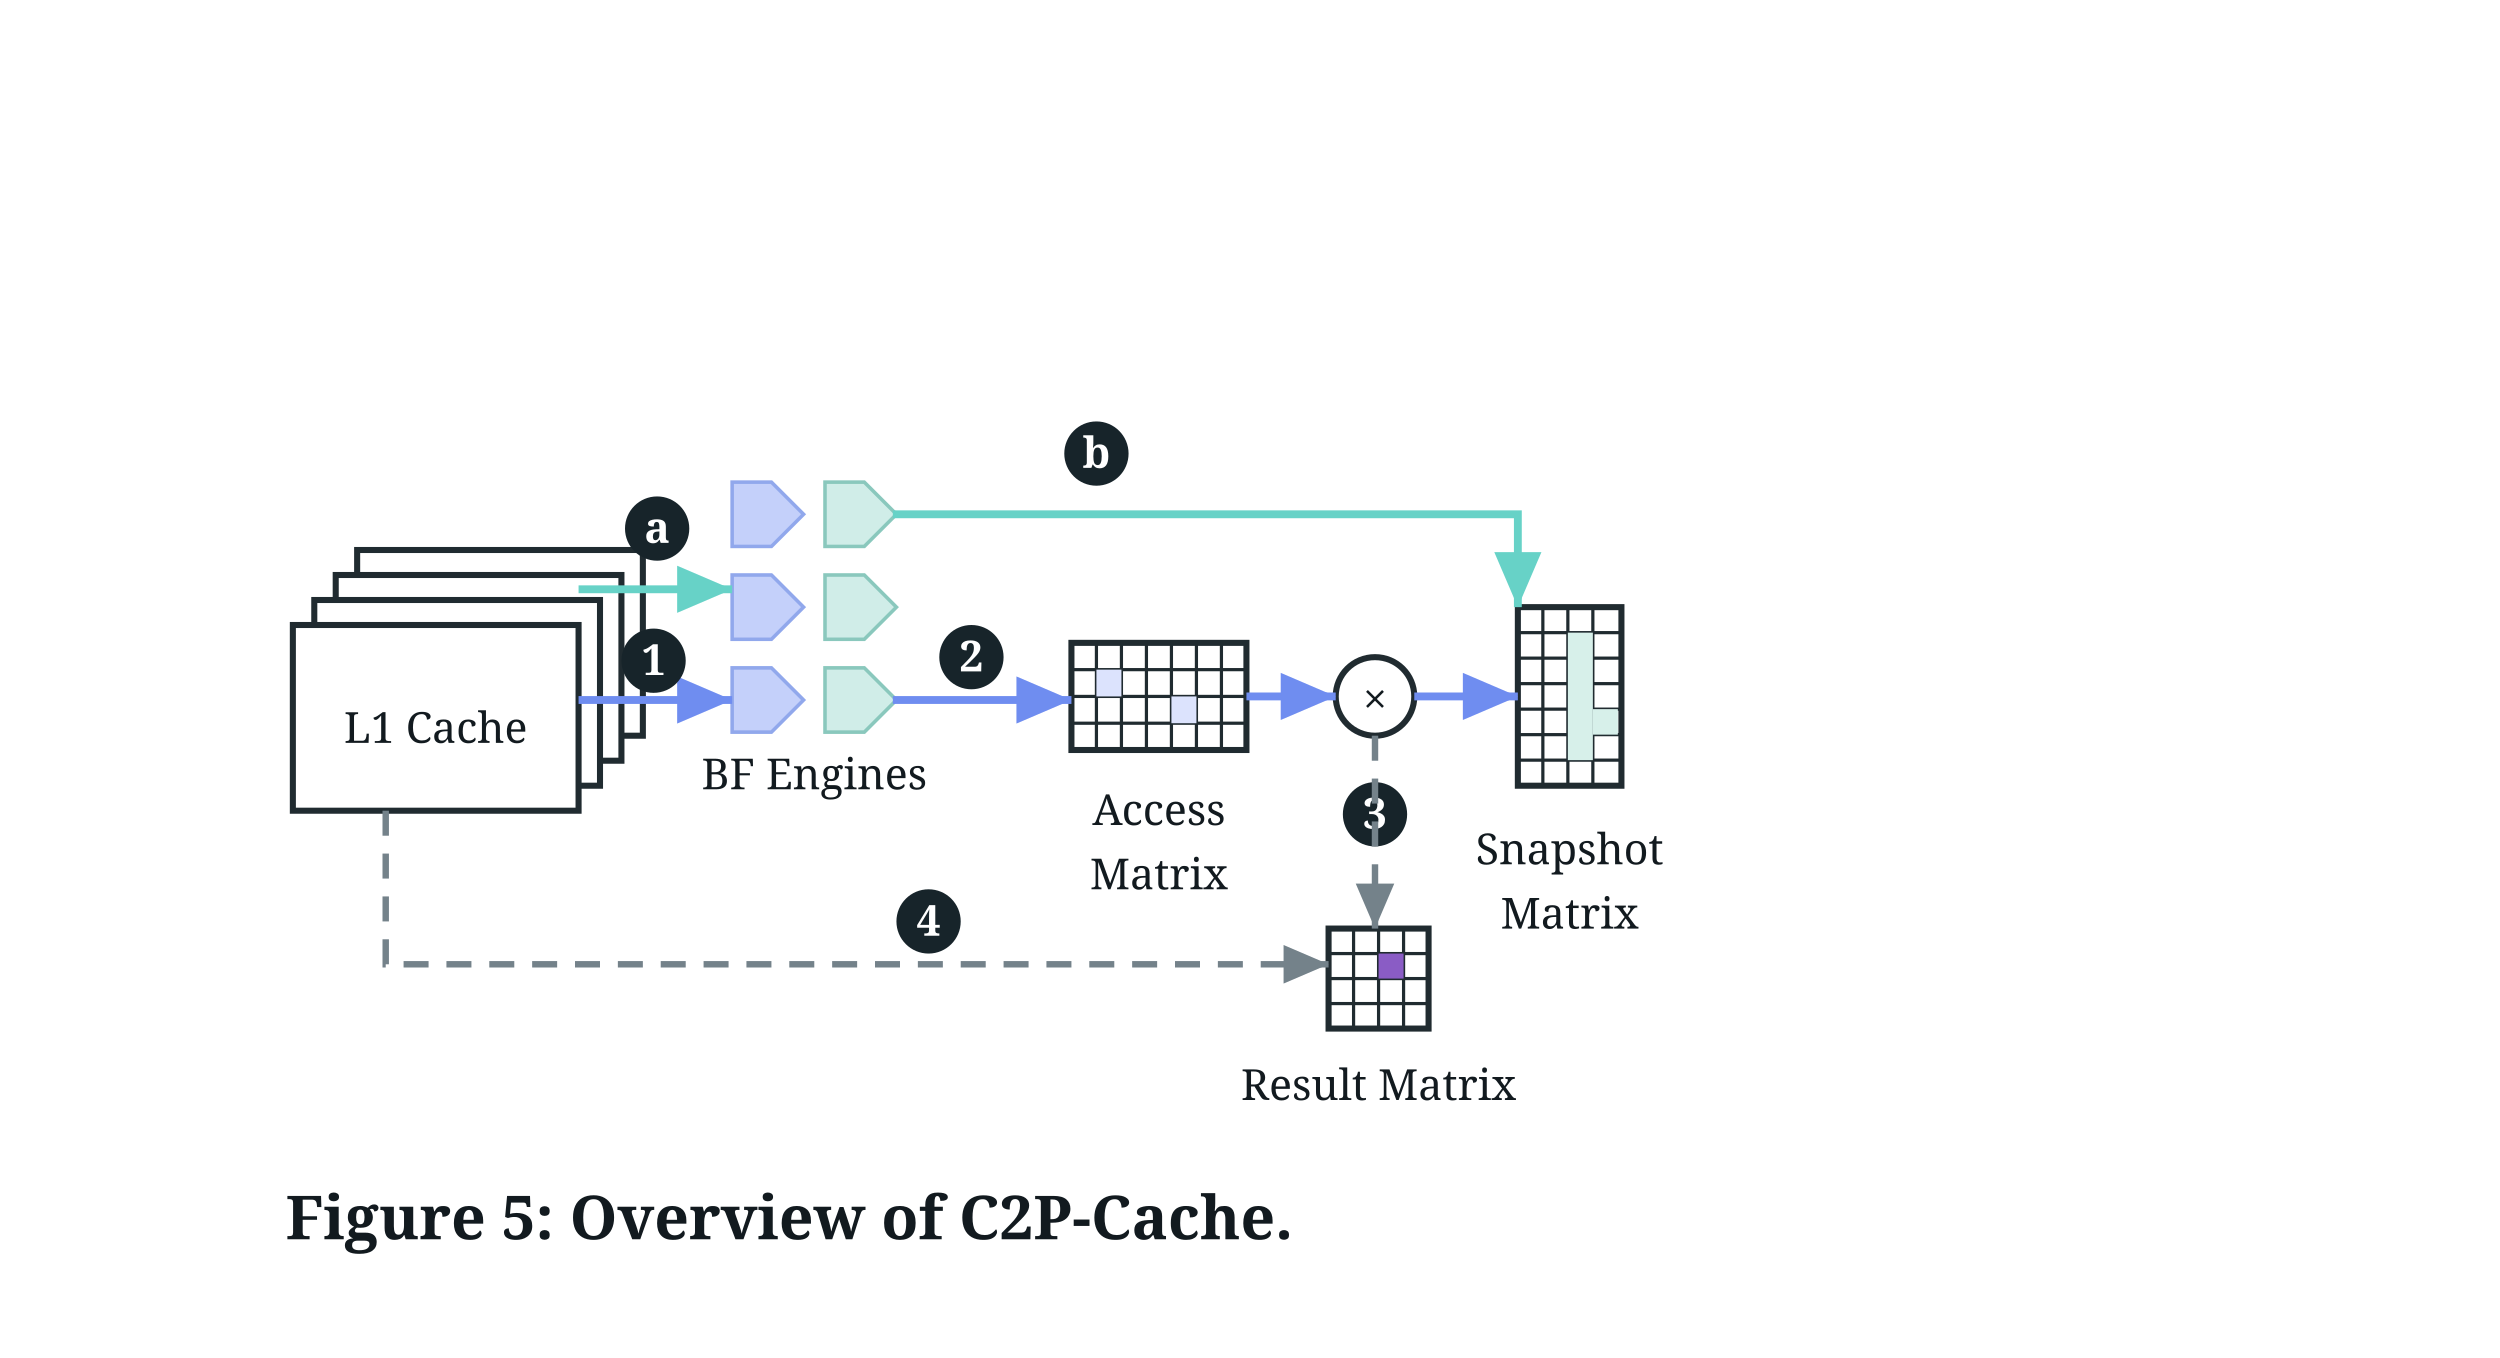
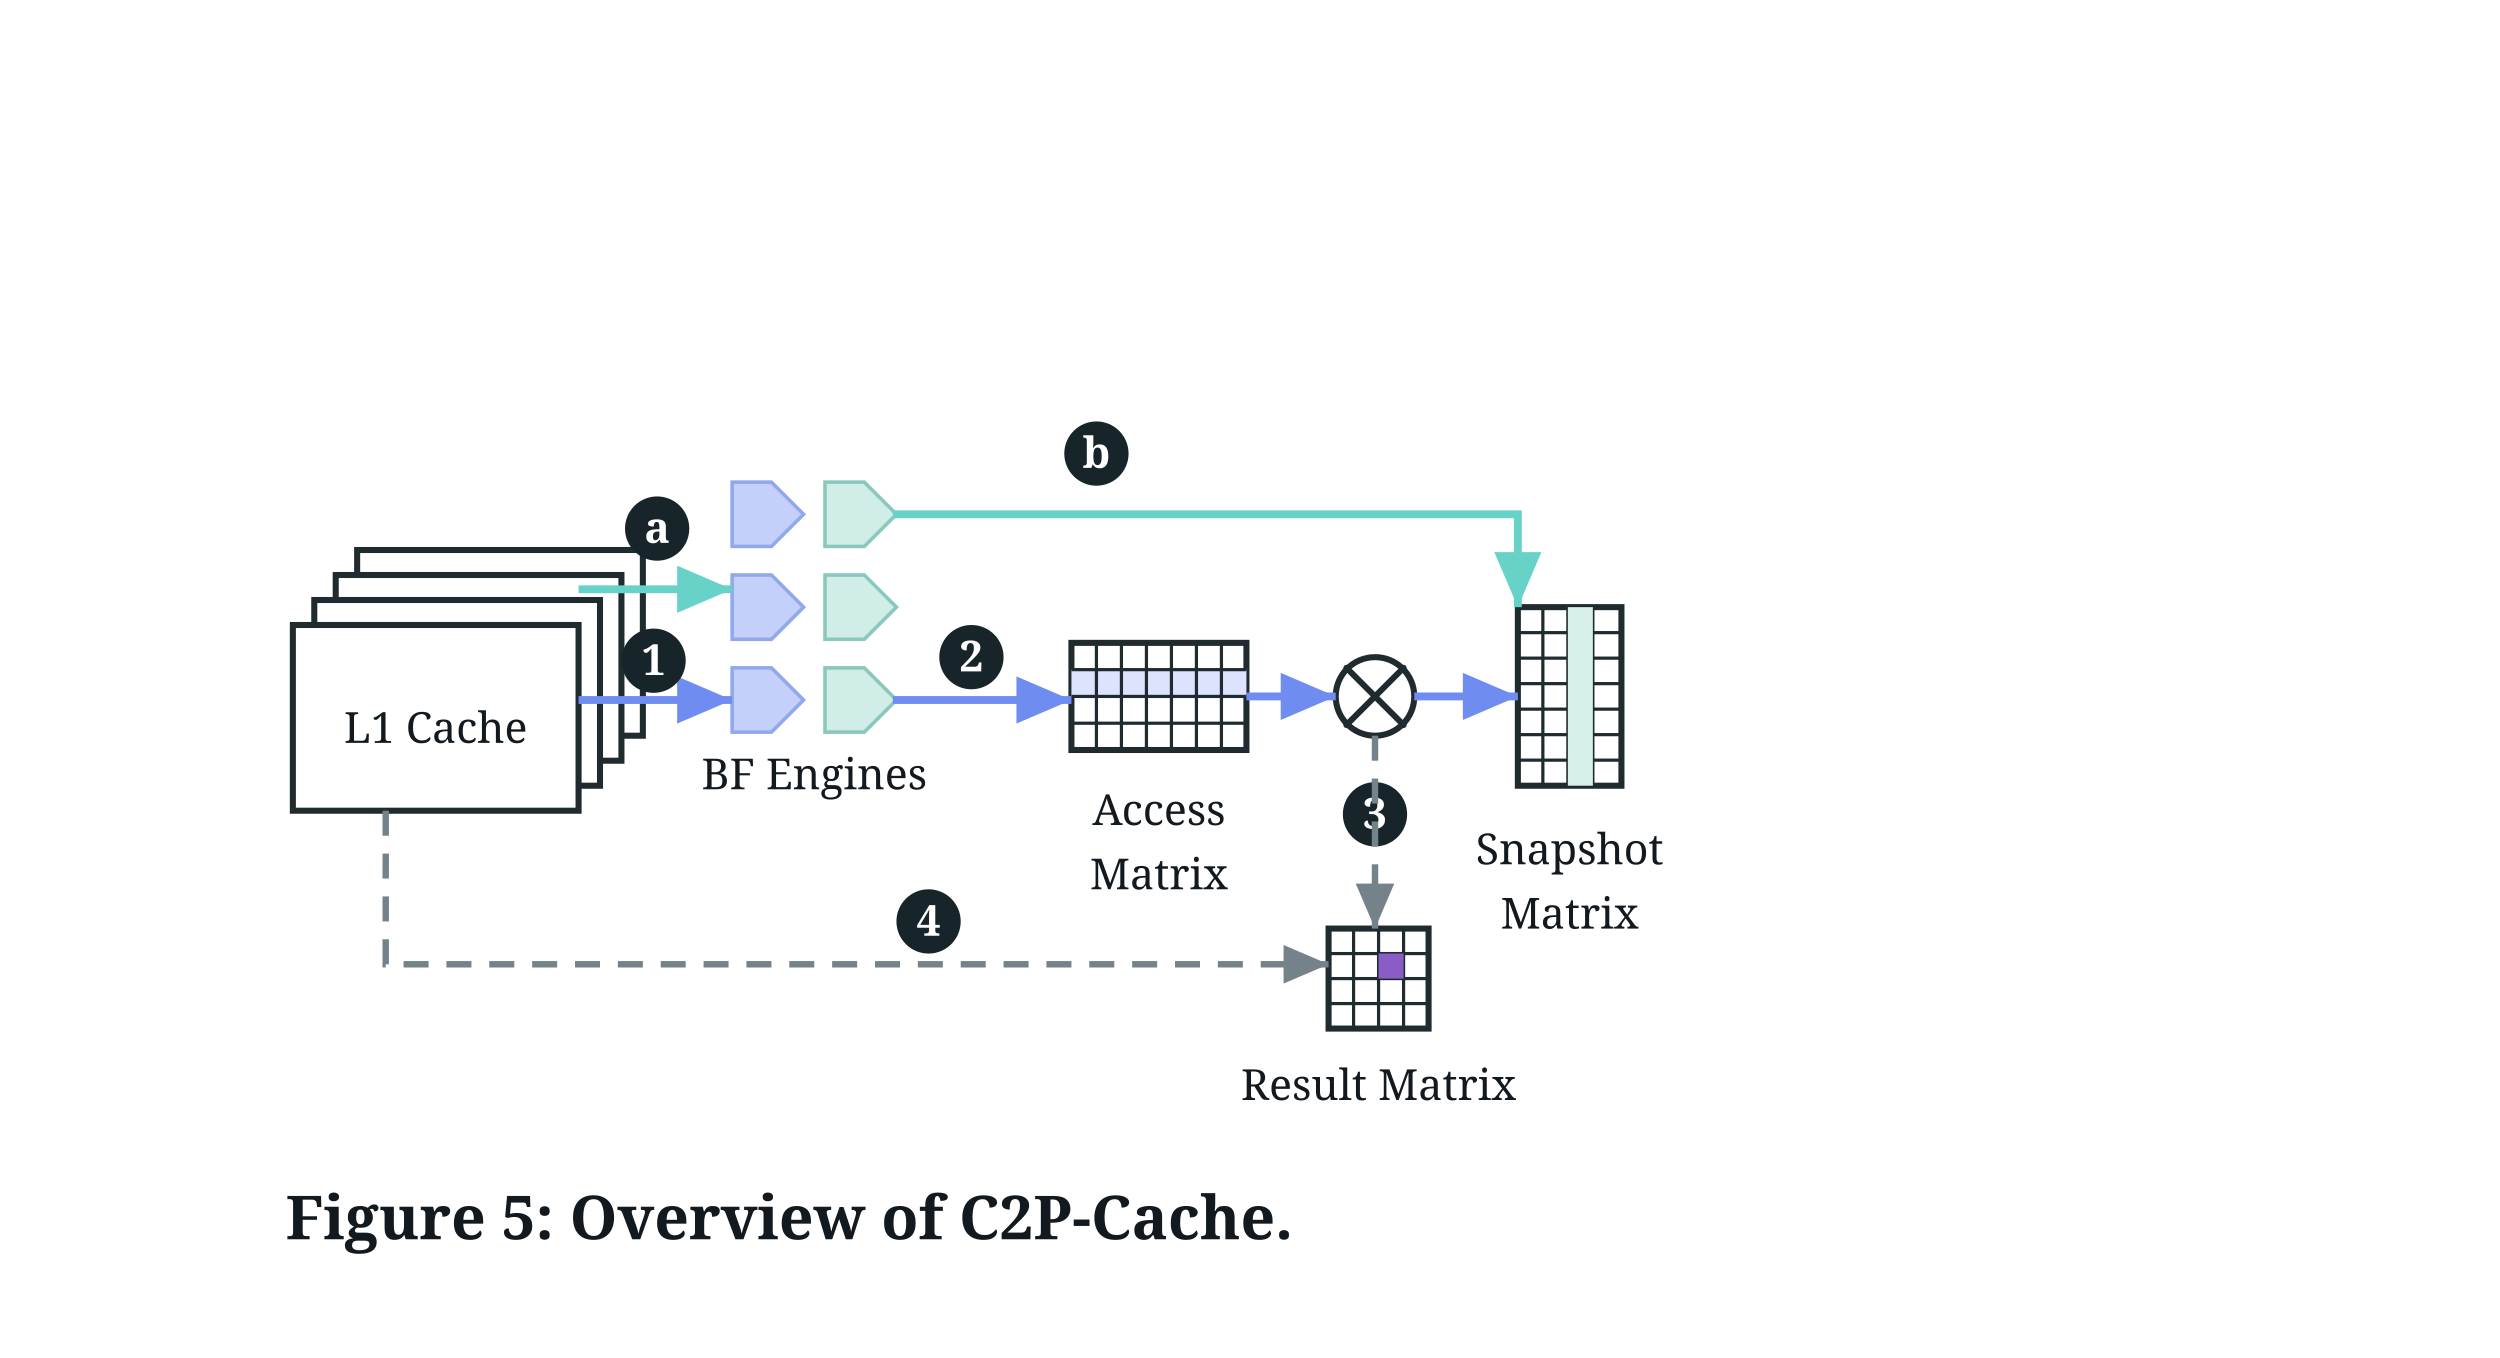
<svg xmlns="http://www.w3.org/2000/svg" width="700" height="380" viewBox="0 0 700 380">
  <defs>
    <marker id="blue" markerWidth="8" markerHeight="8" refX="7" refY="3" orient="auto">
      <path d="M0,0 L0,6 L7,3 z" fill="#6f8df0" />
    </marker>
    <marker id="gray" markerWidth="8" markerHeight="8" refX="7" refY="3" orient="auto">
      <path d="M0,0 L0,6 L7,3 z" fill="#74828a" />
    </marker>
    <marker id="teal" markerWidth="8" markerHeight="8" refX="7" refY="3" orient="auto">
      <path d="M0,0 L0,6 L7,3 z" fill="#67d2c7" />
    </marker>
    <style>
      .title{font:700 17px Georgia,serif;fill:#121a1f}.label{font:12px Georgia,serif;fill:#121a1f}.small{font:15px Georgia,serif;fill:#27343a}.tiny{font:13px Georgia,serif;fill:#4a5961}.box{fill:#fff;stroke:#202b30;stroke-width:1.7}.arrow{fill:none;stroke:#6f8df0;stroke-width:2.2;marker-end:url(#blue)}.teal{fill:none;stroke:#67d2c7;stroke-width:2.2;marker-end:url(#teal)}.dash{fill:none;stroke:#74828a;stroke-width:1.8;stroke-dasharray:7 5;marker-end:url(#gray)}.num{font:700 12px Georgia,serif;fill:#fff}.numbg{fill:#17242a}
    </style>
  </defs>
  <rect width="1200" height="720" fill="white" />
  <text x="80" y="347" class="title">Figure 5: Overview of C2P-Cache.</text>
  <g transform="translate(82,175)">
    <rect x="18" y="-21" width="80" height="52" class="box" fill="#edf5f2" />
    <rect x="12" y="-14" width="80" height="52" class="box" fill="#edf5f2" />
    <rect x="6" y="-7" width="80" height="52" class="box" fill="#edf5f2" />
    <rect x="0" y="0" width="80" height="52" class="box" fill="#edf5f2" />
    <text x="40" y="33" text-anchor="middle" class="label">L1 Cache</text>
  </g>
  <g transform="translate(205,135)">
    <path d="M0 0h11l9 9-9 9H0z" fill="#c4d0fa" stroke="#91a8ec" />
    <path d="M26 0h11l9 9-9 9H26z" fill="#d0ede8" stroke="#8ac8bd" />
    <path d="M0 26h11l9 9-9 9H0z" fill="#c4d0fa" stroke="#91a8ec" />
    <path d="M26 26h11l9 9-9 9H26z" fill="#d0ede8" stroke="#8ac8bd" />
    <path d="M0 52h11l9 9-9 9H0z" fill="#c4d0fa" stroke="#91a8ec" />
    <path d="M26 52h11l9 9-9 9H26z" fill="#d0ede8" stroke="#8ac8bd" />
    <text x="23" y="86" text-anchor="middle" class="label">BF Engines</text>
  </g>
  <g transform="translate(300,180)">
    <rect x="0" y="0" width="49" height="30" class="box" />
+     <rect x="0" y="7.5" width="49" height="7.5" fill="#dce3fd" />
    <path d="M7 0v30M14 0v30M21 0v30M28 0v30M35 0v30M42 0v30M0 7.5h49M0 15h49M0 22.5h49" stroke="#202b30" stroke-width=".9" />
-     <rect x="7" y="7.5" width="7" height="7.5" fill="#dce3fd" />
-     <rect x="28" y="15" width="7" height="7.5" fill="#dce3fd" />
    <text x="24.5" y="51" text-anchor="middle" class="label">Access</text>
    <text x="24.5" y="69" text-anchor="middle" class="label">Matrix</text>
  </g>
  <g transform="translate(385,177)">
    <circle cx="0" cy="18" r="11" fill="white" stroke="#202b30" stroke-width="1.7" />
-     <text x="0" y="23" text-anchor="middle" class="label">×</text>
+     <path d="M-8 10L8 26M-8 26L8 10" stroke="#202b30" stroke-width="1.7" stroke-linecap="round" />
    <rect x="40" y="-7" width="29" height="50" class="box" />
    <path d="M47 -7v50M54 -7v50M61 -7v50M40 .14h29M40 7.28h29M40 14.42h29M40 21.56h29M40 28.70h29M40 35.84h29" stroke="#202b30" stroke-width=".9" />
-     <rect x="54" y=".14" width="7" height="35.7" fill="#d7f0ea" />
-     <rect x="61" y="21.56" width="7" height="7.14" fill="#d7f0ea" />
+     <rect x="54" y="-7" width="7" height="50" fill="#d7f0ea" />
    <text x="54.5" y="65" text-anchor="middle" class="label">Snapshot</text>
    <text x="54.5" y="83" text-anchor="middle" class="label">Matrix</text>
  </g>
  <g transform="translate(372,260)">
    <rect x="0" y="0" width="28" height="28" class="box" />
    <path d="M7 0v28M14 0v28M21 0v28M0 7h28M0 14h28M0 21h28" stroke="#202b30" stroke-width=".9" />
    <rect x="14" y="7" width="7" height="7" fill="#8a5cc5" />
    <text x="14" y="48" text-anchor="middle" class="label">Result Matrix</text>
  </g>
  <path d="M162 165 H205" class="teal" />
  <circle cx="184" cy="148" r="9" class="numbg" />
  <text x="184" y="152" text-anchor="middle" class="num">a</text>
  <path d="M250 144 H425 V170" class="teal" />
  <circle cx="307" cy="127" r="9" class="numbg" />
  <text x="307" y="131" text-anchor="middle" class="num">b</text>
  <path d="M162 196 H205" class="arrow" />
  <circle cx="183" cy="185" r="9" class="numbg" />
  <text x="183" y="189" text-anchor="middle" class="num">1</text>
  <path d="M250 196 H300" class="arrow" />
  <circle cx="272" cy="184" r="9" class="numbg" />
  <text x="272" y="188" text-anchor="middle" class="num">2</text>
  <path d="M349 195 H374" class="arrow" />
  <path d="M396 195 H425" class="arrow" />
  <circle cx="385" cy="228" r="9" class="numbg" />
  <text x="385" y="232" text-anchor="middle" class="num">3</text>
  <path d="M385 206 V260" class="dash" />
  <path d="M108 227 V270 H372" class="dash" />
  <circle cx="260" cy="258" r="9" class="numbg" />
  <text x="260" y="262" text-anchor="middle" class="num">4</text>
</svg>
